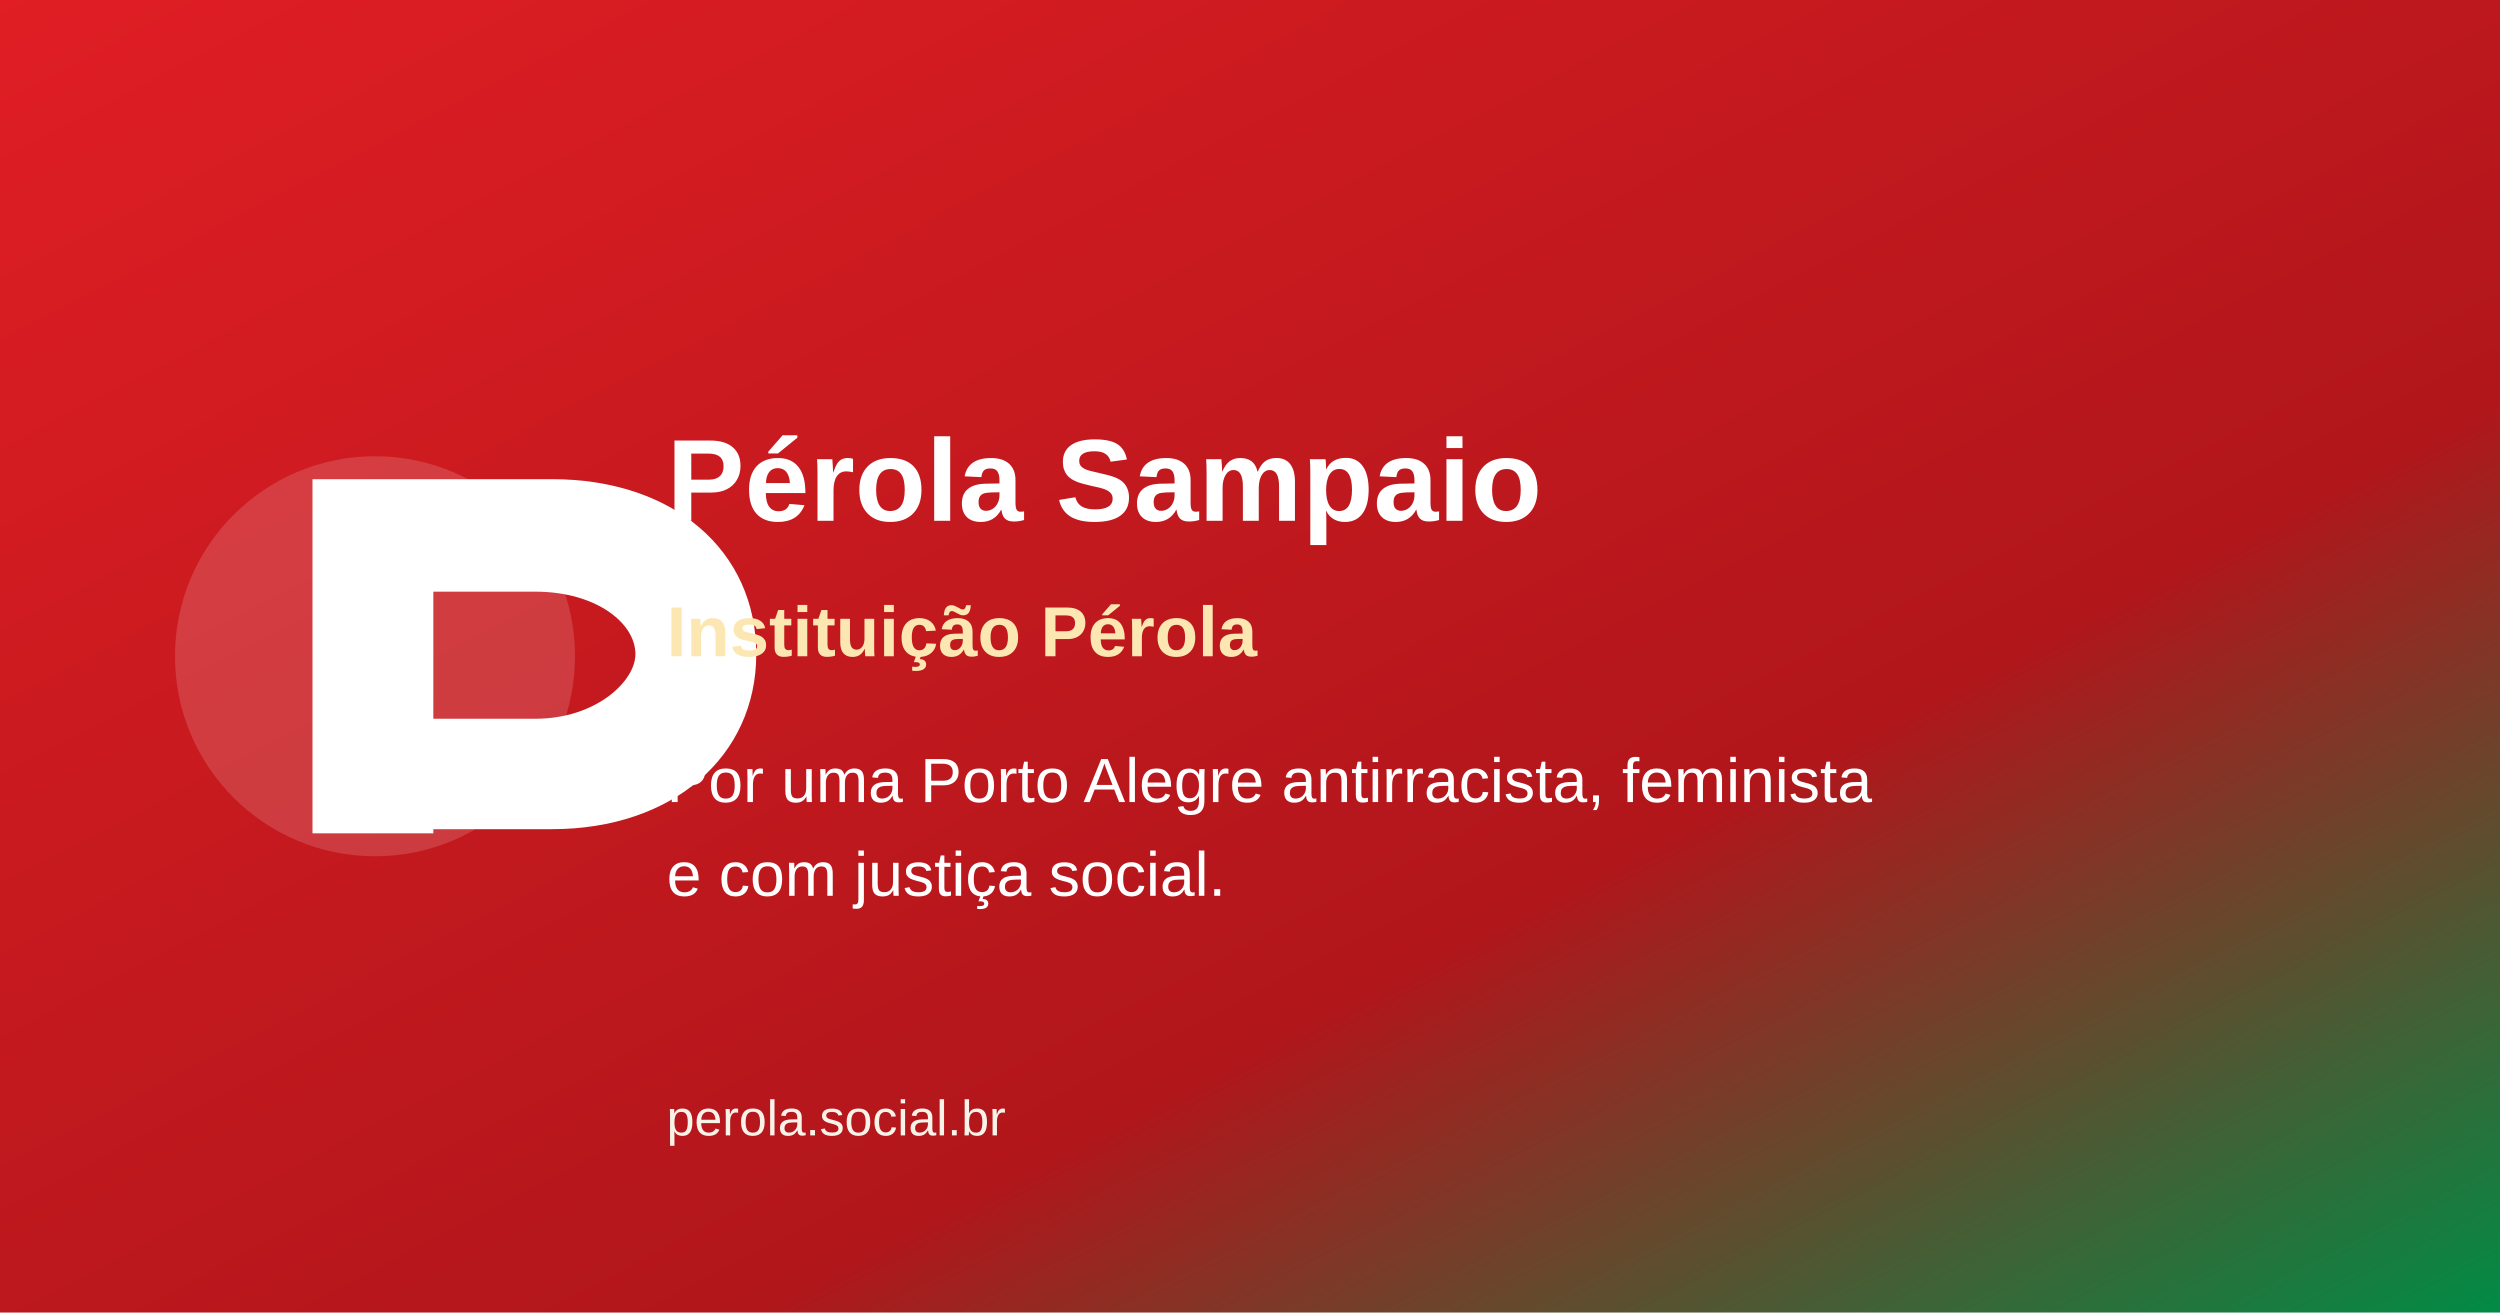
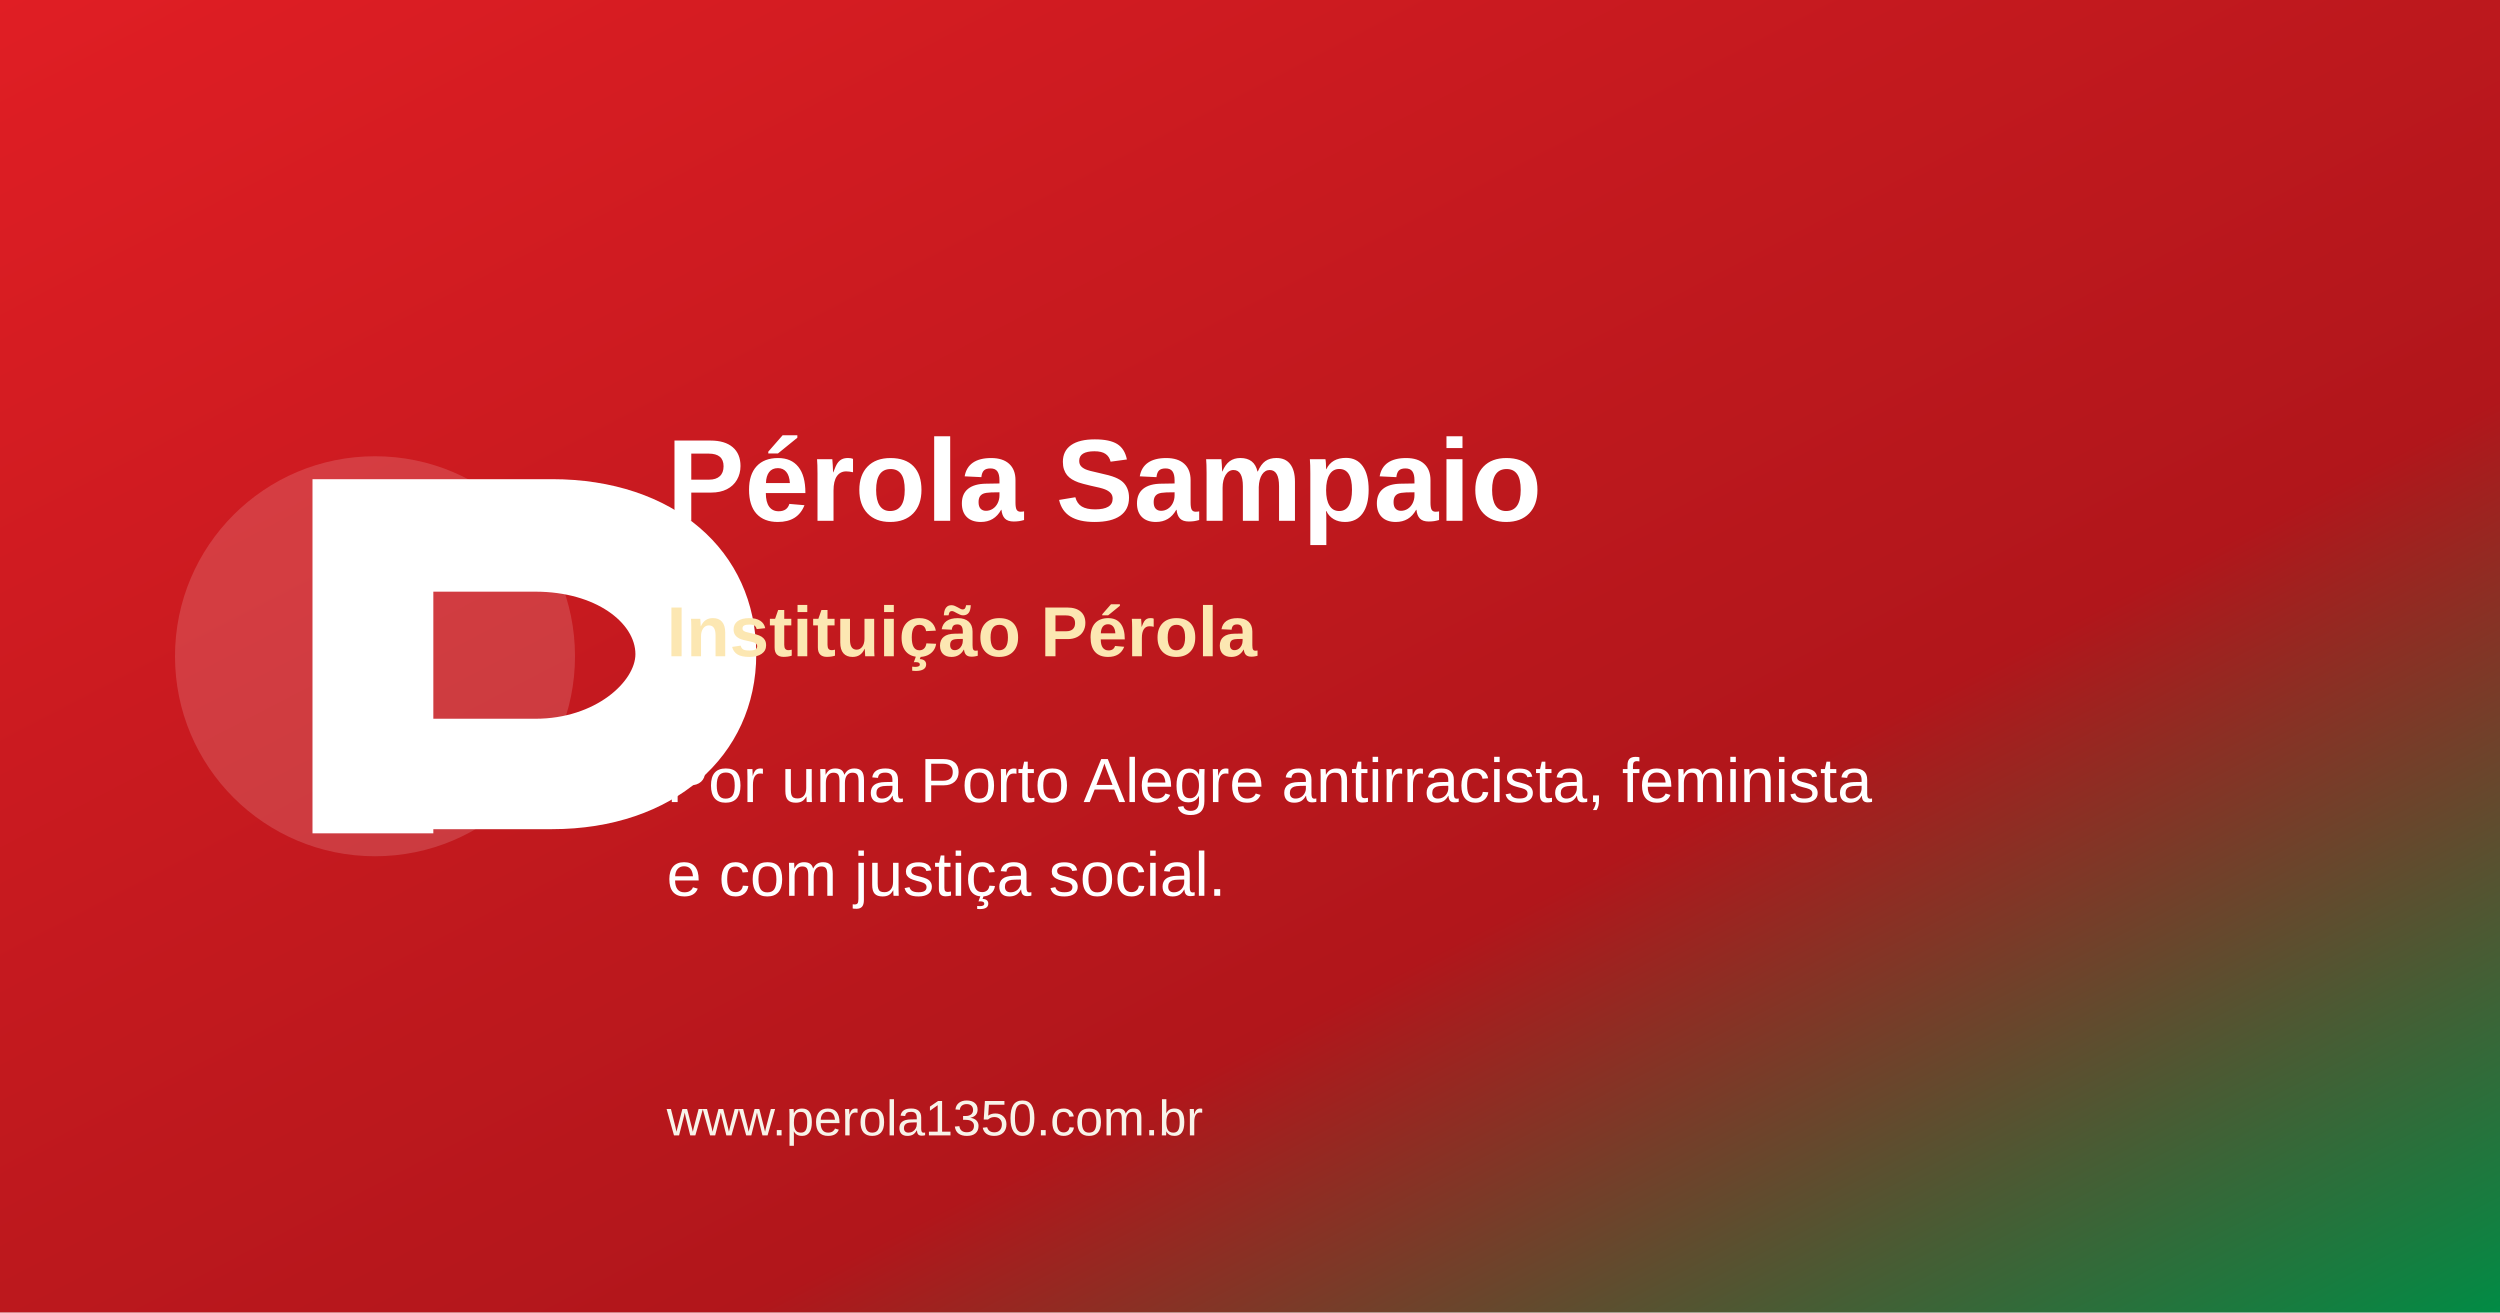
<svg xmlns="http://www.w3.org/2000/svg" width="1200" height="630" viewBox="0 0 1200 630" role="img" aria-label="Instituição Pérola">
  <defs>
    <linearGradient id="bg" x1="0" y1="0" x2="1" y2="1">
      <stop offset="0%" stop-color="#e01e24" />
      <stop offset="65%" stop-color="#b1161b" />
      <stop offset="100%" stop-color="#008c45" />
    </linearGradient>
  </defs>
  <rect width="1200" height="630" fill="url(#bg)" />
  <circle cx="180" cy="315" r="96" fill="rgba(255,255,255,0.15)" />
  <path d="M150 400V230h115c58 0 98 34 98 84 0 49-40 84-98 84h-57v2h-58zm58-55h49c29 0 48-18 48-31 0-15-19-30-48-30h-49v61z" fill="#fff" />
  <text x="320" y="250" fill="#ffffff" font-family="Plus Jakarta Sans, Arial, sans-serif" font-size="56" font-weight="800">
    Pérola Sampaio
  </text>
  <text x="320" y="315" fill="#fce7b2" font-family="Plus Jakarta Sans, Arial, sans-serif" font-size="34" font-weight="600">
    Instituição Pérola
  </text>
  <text x="320" y="385" fill="#ffffff" font-family="Plus Jakarta Sans, Arial, sans-serif" font-size="30" font-weight="500">
    Por uma Porto Alegre antirracista, feminista
  </text>
  <text x="320" y="430" fill="#ffffff" font-family="Plus Jakarta Sans, Arial, sans-serif" font-size="30" font-weight="500">
    e com justiça social.
  </text>
  <text x="320" y="545" fill="#f8f3e9" font-family="Plus Jakarta Sans, Arial, sans-serif" font-size="24" font-weight="500">
-     perola.social.br
+     www.perola1350.com.br
  </text>
</svg>
